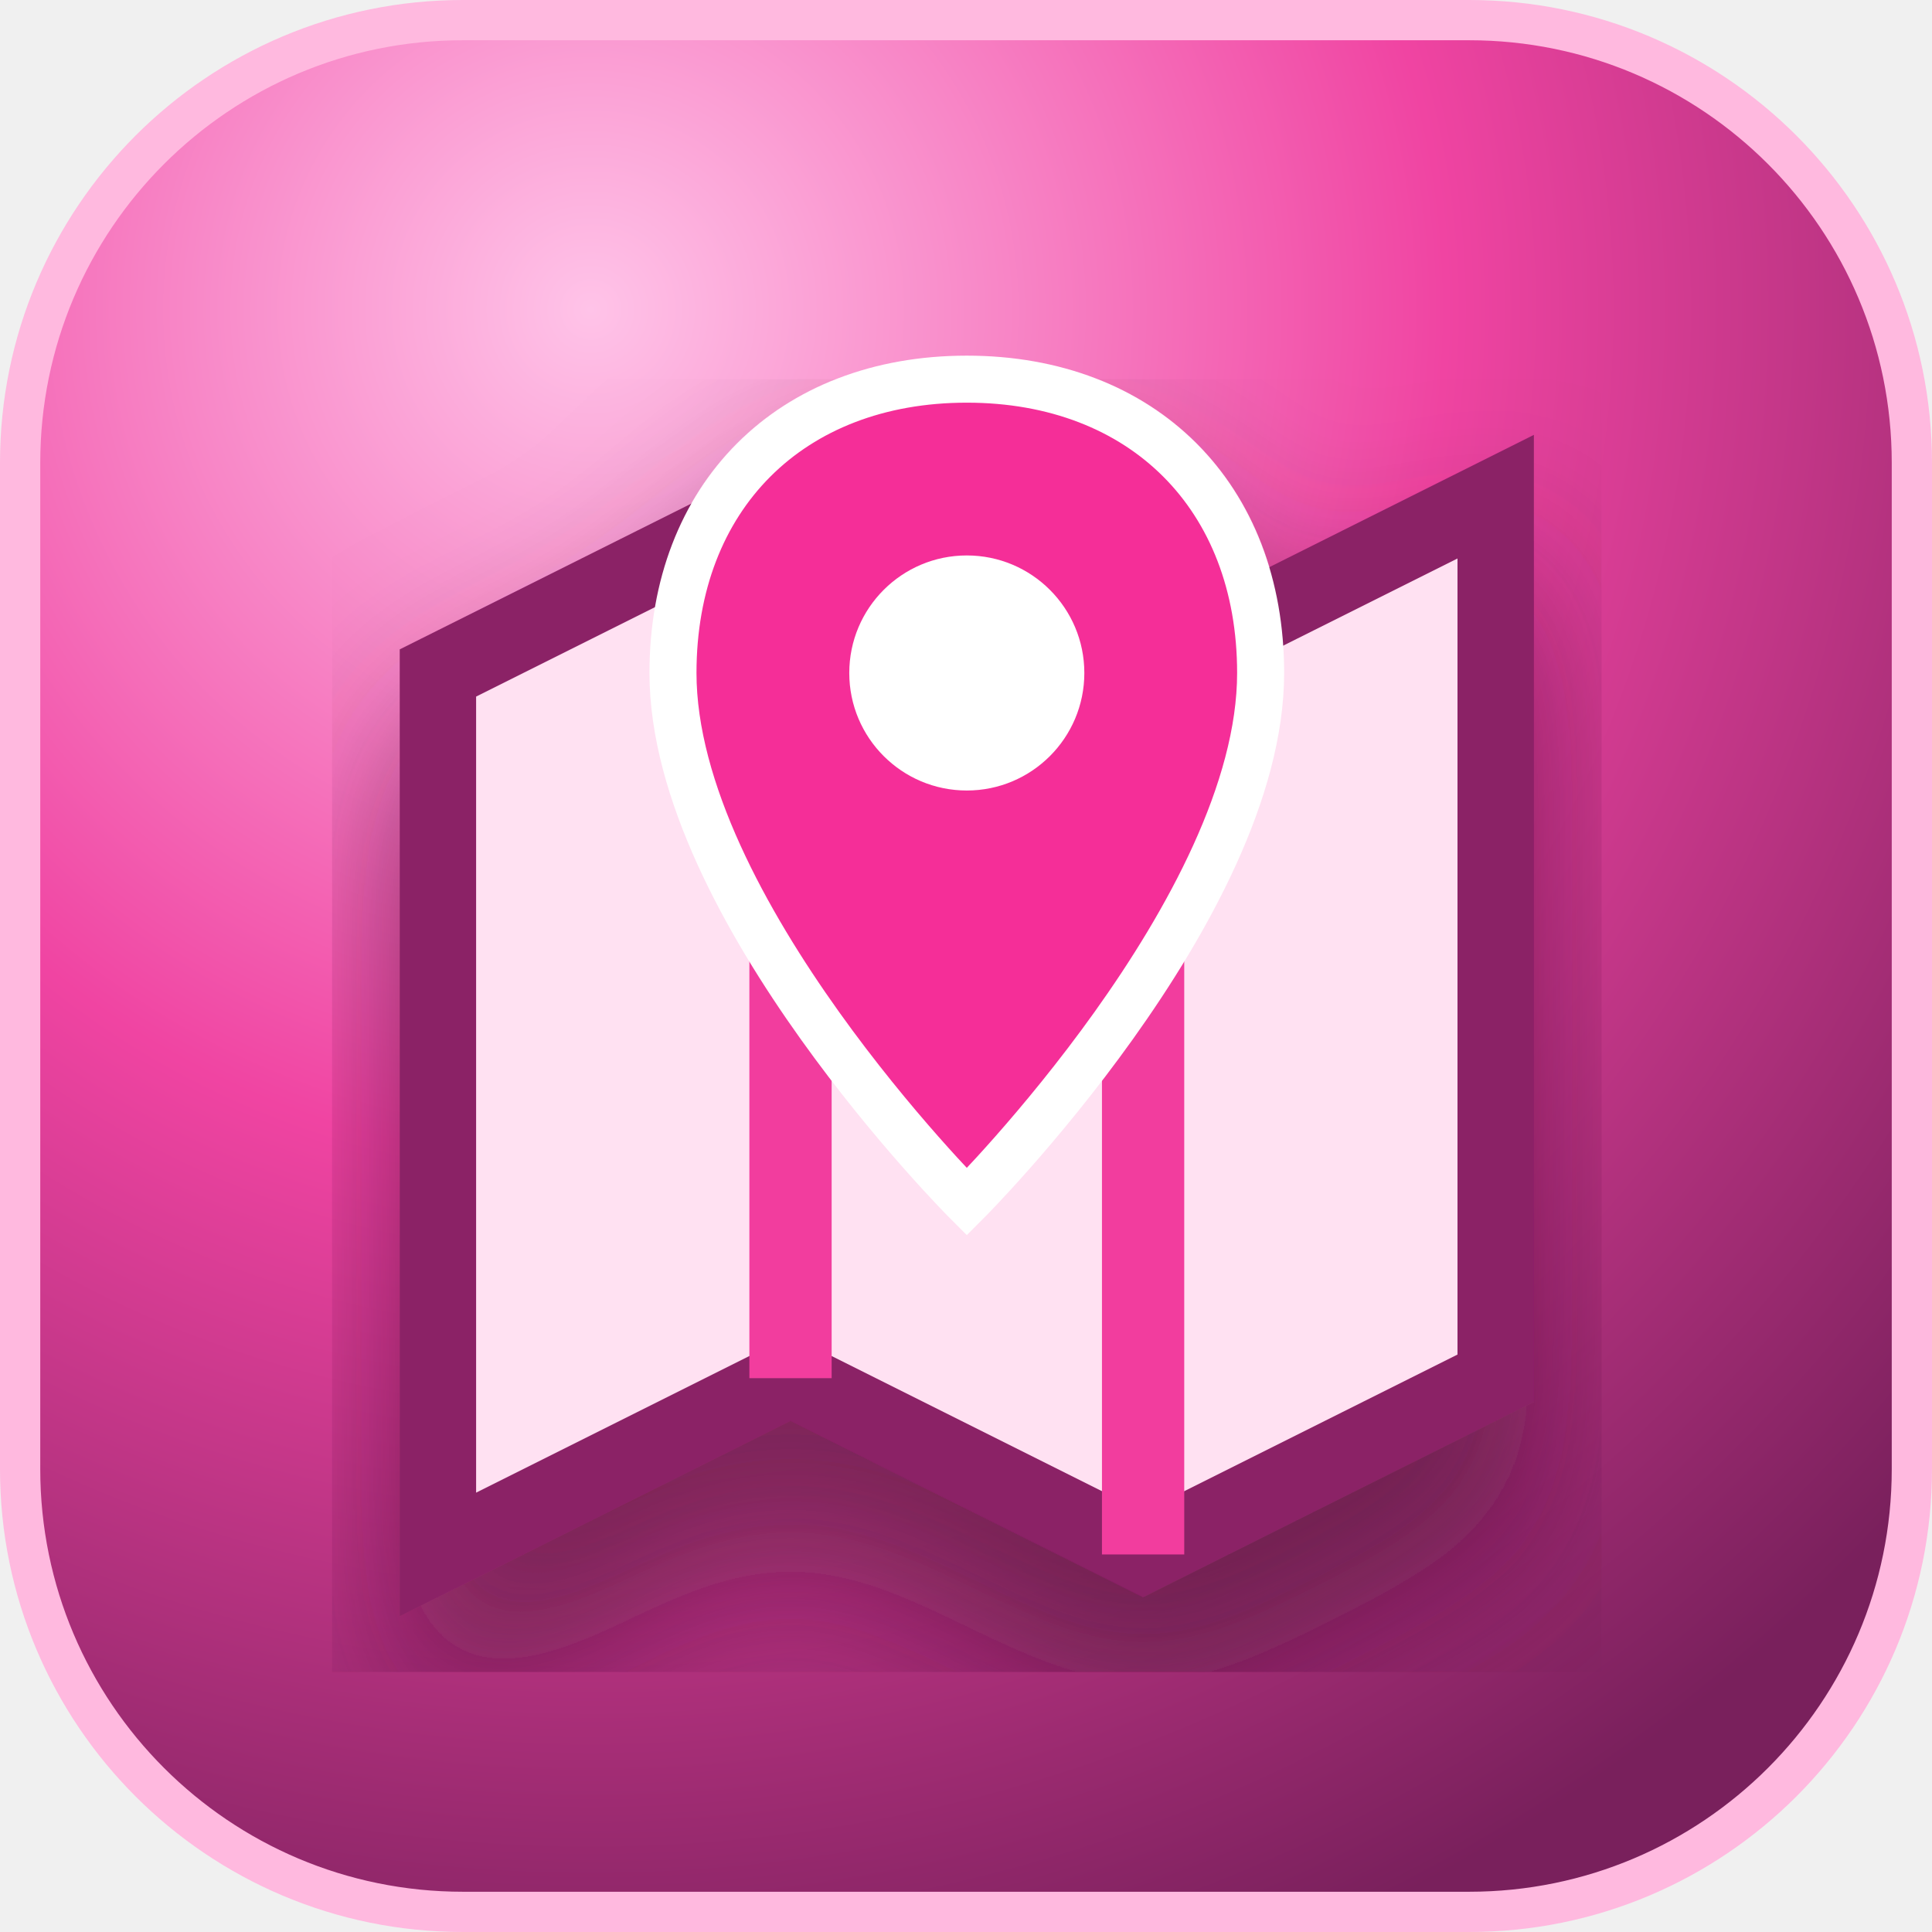
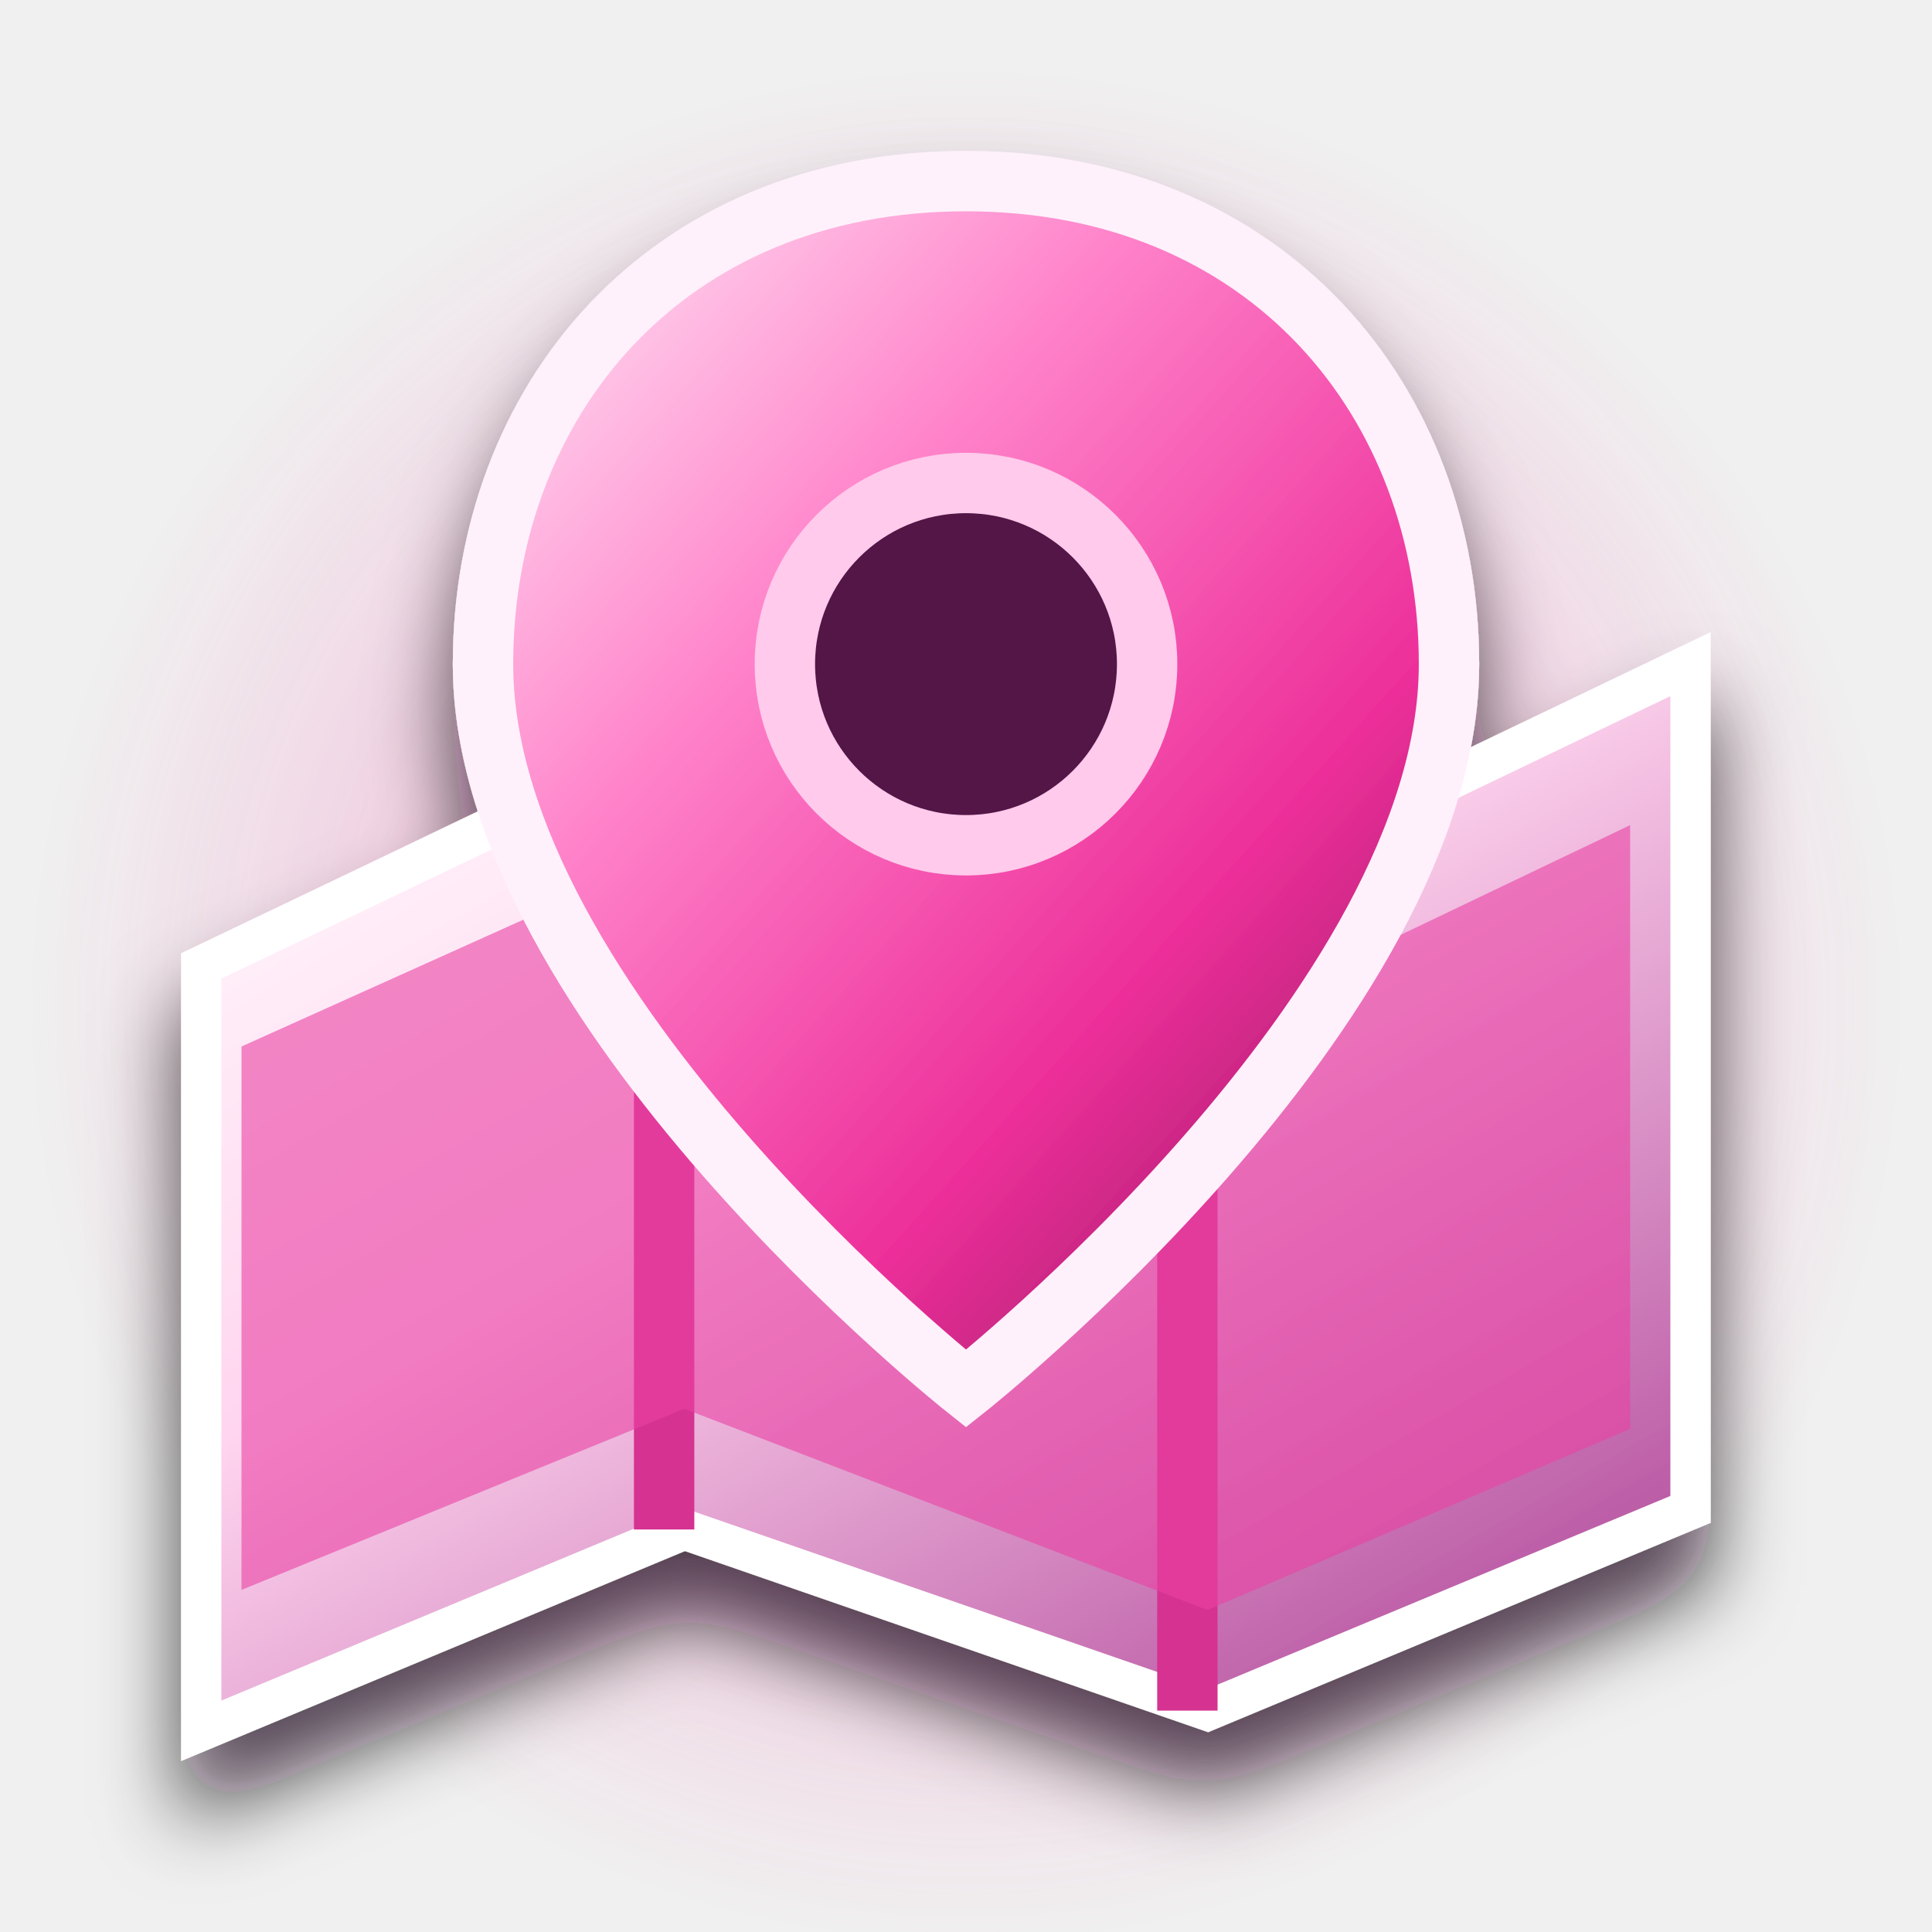
- <svg xmlns="http://www.w3.org/2000/svg" viewBox="0 0 96 96" role="img">
+ <svg xmlns="http://www.w3.org/2000/svg" viewBox="0 0 96 96">
  <defs>
-     <radialGradient id="bg" cx="30%" cy="15%" r="95%">
-       <stop stop-color="#ffc3e8" />
-       <stop offset=".48" stop-color="#f044a2" />
-       <stop offset="1" stop-color="#79205c" />
+     <linearGradient id="pink" x1="0" y1="0" x2=".9" y2="1">
+       <stop stop-color="#fff0fa" />
+       <stop offset=".35" stop-color="#ff83ca" />
+       <stop offset=".7" stop-color="#ed2f9a" />
+       <stop offset="1" stop-color="#8c195e" />
+     </linearGradient>
+     <linearGradient id="metal" x1="0" y1="0" x2=".8" y2="1">
+       <stop stop-color="#fff" />
+       <stop offset=".45" stop-color="#ffd5ef" />
+       <stop offset="1" stop-color="#b652a0" />
+     </linearGradient>
+     <radialGradient id="glow">
+       <stop stop-color="#ff59bd" stop-opacity=".48" />
+       <stop offset="1" stop-color="#f542a1" stop-opacity="0" />
    </radialGradient>
-     <filter id="shadow">
-       <feDropShadow dx="0" dy="2" stdDeviation="1.5" flood-color="#451031" flood-opacity=".6" />
+     <filter id="shadow" x="-50%" y="-50%" width="200%" height="200%">
+       <feDropShadow dx="0" dy="3" stdDeviation="2" flood-color="#08020d" flood-opacity=".7" />
    </filter>
  </defs>
-   <rect x="1" y="1" width="94" height="94" rx="22" fill="url(#bg)" stroke="#ffb9df" stroke-width="2" />
-   <g transform="translate(13 13) scale(2.92)" filter="url(#shadow)">
-     <path d="M9 19 3 22V7l6-3 6 3 6-3v15l-6 3z" fill="#ffe1f2" stroke="#8b2466" stroke-width="1.3" />
-     <path d="M9 4v15m6-12v15" stroke="#f23e9e" stroke-width="1.4" />
-     <path d="M12 2c-3 0-5 2-5 5 0 4 5 9 5 9s5-5 5-9c0-3-2-5-5-5z" fill="#f52f98" stroke="#fff" stroke-width=".8" />
-     <circle cx="12" cy="7" r="2" fill="#fff" />
+   <circle cx="48" cy="50" r="47" fill="url(#glow)" />
+   <g filter="url(#shadow)">
+     <path d="M10 48 33 37 59 45 84 33v42L60 85 34 76 10 86z" fill="url(#metal)" stroke="#fff" stroke-width="2" />
+     <path d="M33 37v39m26-31v40" stroke="#d63391" stroke-width="3" />
+     <path d="m12 52 20-9 26 9 23-11v30L60 80 34 70 12 79z" fill="#e941a4" opacity=".6" />
+     <path d="M48 9C33 9 24 20 24 33c0 17 24 36 24 36s24-19 24-36C72 20 63 9 48 9z" fill="url(#pink)" stroke="#fff1fb" stroke-width="3" />
+     <circle cx="48" cy="33" r="9" fill="#531447" stroke="#ffcaeb" stroke-width="3" />
  </g>
</svg>
